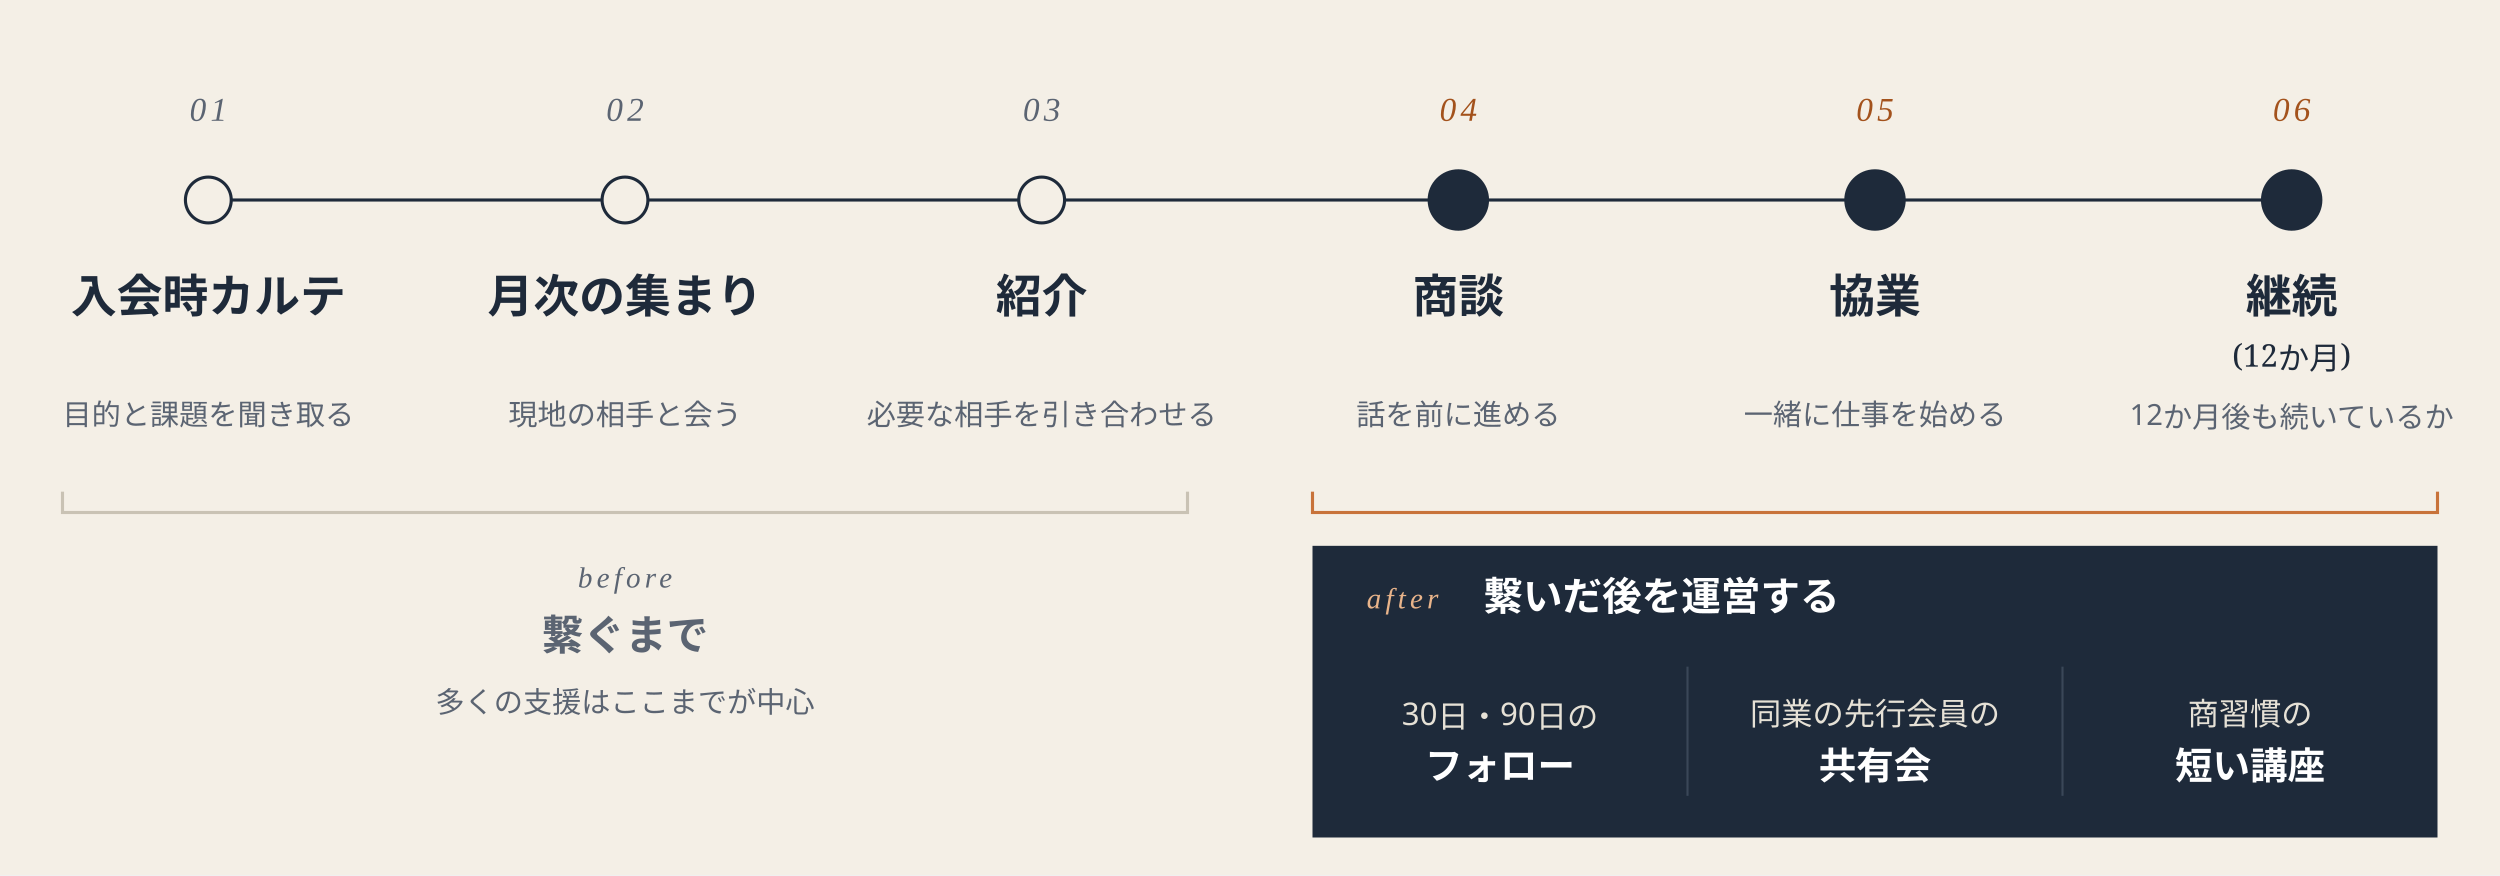
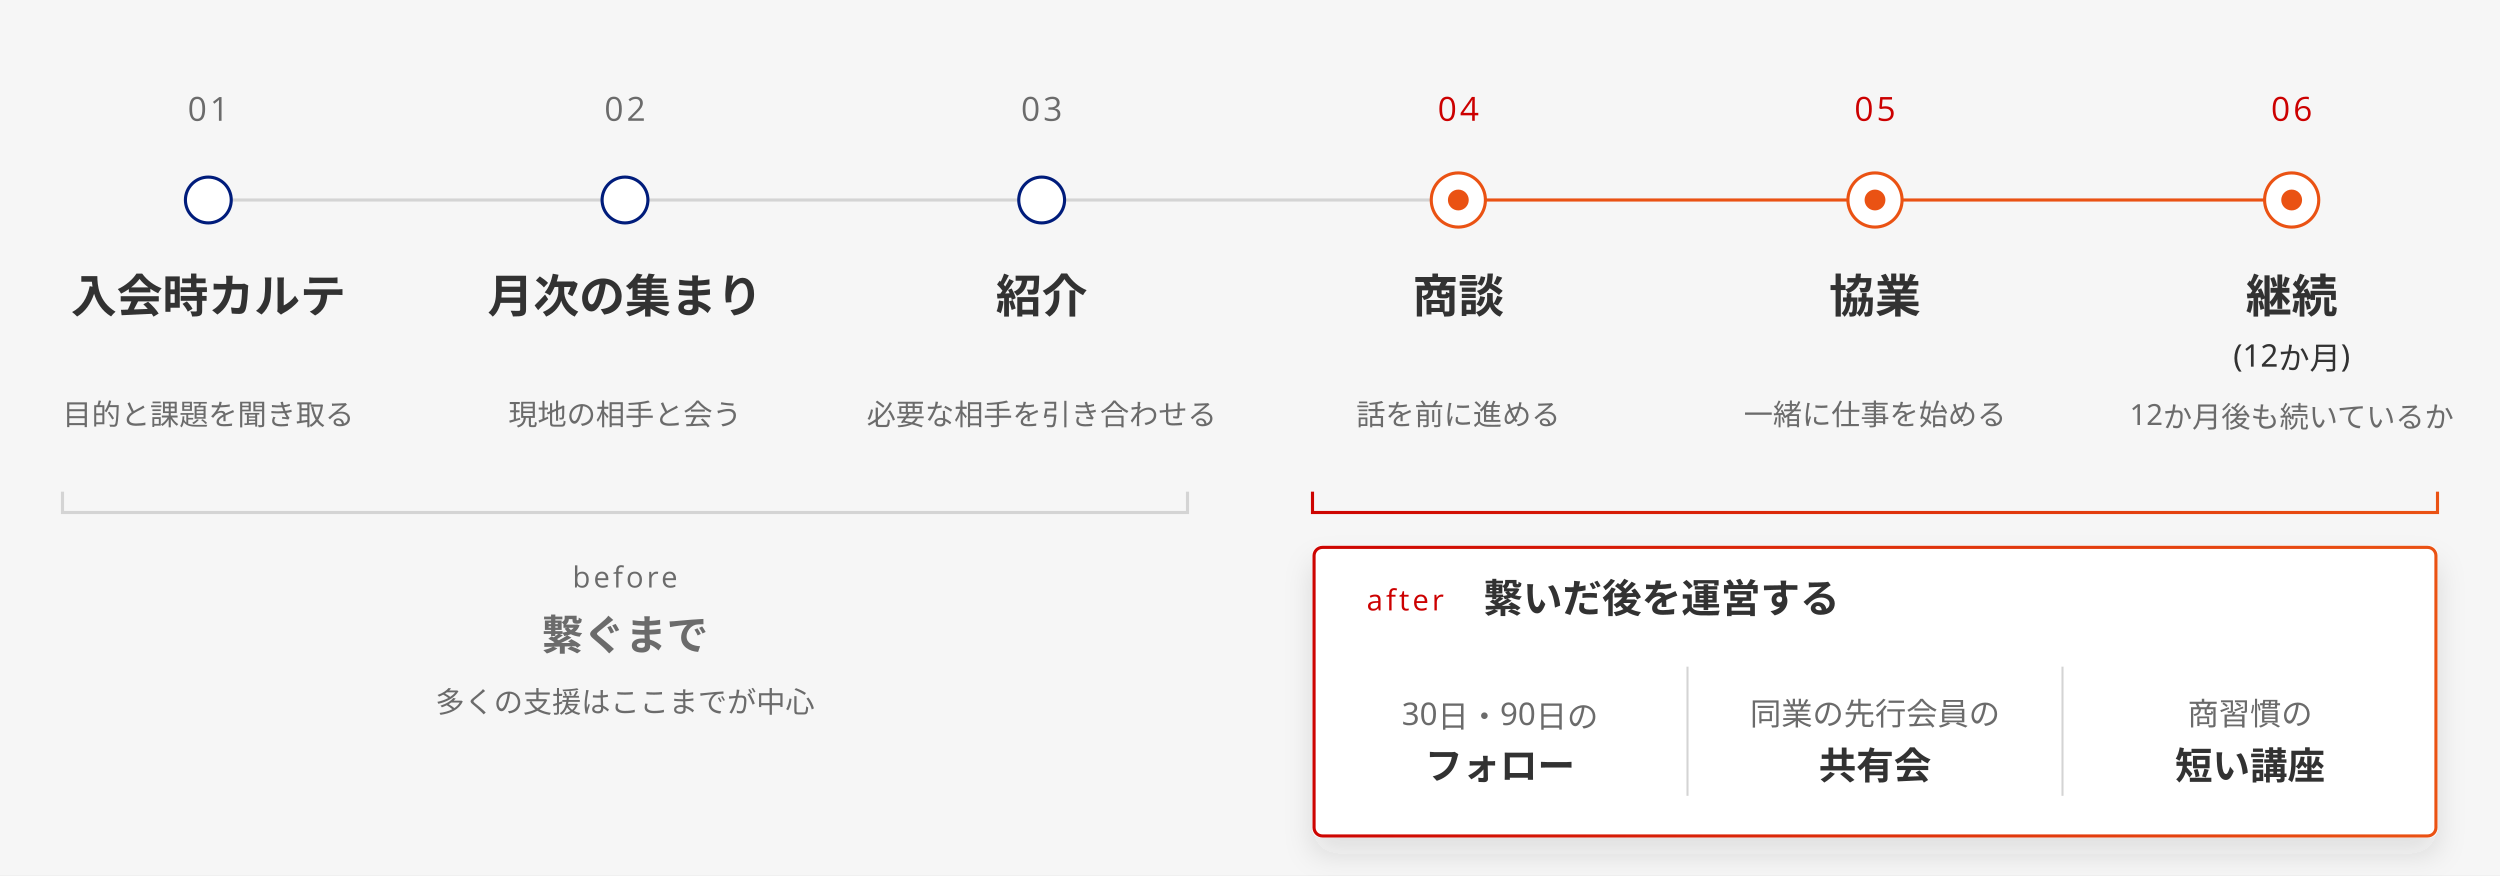
<svg xmlns="http://www.w3.org/2000/svg" viewBox="0 0 1200 420" width="1200" height="420" role="img" aria-labelledby="t d" font-family="'Noto Sans JP','Hiragino Sans','Yu Gothic',Meiryo,sans-serif">
-   <rect width="1200" height="420" fill="#F4EFE6" />
-   <path d="M100 96H1100" stroke="#1E2A3A" stroke-width="1.5" />
-   <circle cx="100" cy="96" r="11" fill="#F4EFE6" stroke="#1E2A3A" stroke-width="1.5" />
-   <text x="100" y="58" font-size="16" fill="#5B6472" text-anchor="middle" font-weight="400" font-family="'Cormorant Garamond','Times New Roman',Georgia,serif" letter-spacing="2" font-style="italic">01</text>
-   <text x="100" y="150" font-size="22" fill="#1E2A3A" text-anchor="middle" font-weight="600" font-family="'Shippori Mincho','Noto Serif JP','Hiragino Mincho ProN','Yu Mincho',serif">入会時カルテ</text>
-   <text x="100" y="204" font-size="14" fill="#5B6472" text-anchor="middle" font-weight="400">目的と課題を聞き取る</text>
-   <circle cx="300" cy="96" r="11" fill="#F4EFE6" stroke="#1E2A3A" stroke-width="1.5" />
-   <text x="300" y="58" font-size="16" fill="#5B6472" text-anchor="middle" font-weight="400" font-family="'Cormorant Garamond','Times New Roman',Georgia,serif" letter-spacing="2" font-style="italic">02</text>
-   <text x="300" y="150" font-size="22" fill="#1E2A3A" text-anchor="middle" font-weight="600" font-family="'Shippori Mincho','Noto Serif JP','Hiragino Mincho ProN','Yu Mincho',serif">月次の集まり</text>
-   <text x="300" y="204" font-size="14" fill="#5B6472" text-anchor="middle" font-weight="400">現地の相手と会う</text>
-   <circle cx="500" cy="96" r="11" fill="#F4EFE6" stroke="#1E2A3A" stroke-width="1.5" />
-   <text x="500" y="58" font-size="16" fill="#5B6472" text-anchor="middle" font-weight="400" font-family="'Cormorant Garamond','Times New Roman',Georgia,serif" letter-spacing="2" font-style="italic">03</text>
-   <text x="500" y="150" font-size="22" fill="#1E2A3A" text-anchor="middle" font-weight="600" font-family="'Shippori Mincho','Noto Serif JP','Hiragino Mincho ProN','Yu Mincho',serif">紹介</text>
-   <text x="500" y="204" font-size="14" fill="#5B6472" text-anchor="middle" font-weight="400">必要な相手を引き合わせる</text>
-   <circle cx="700" cy="96" r="14" fill="#1E2A3A" stroke="#1E2A3A" stroke-width="1.5" />
-   <text x="700" y="58" font-size="16" fill="#A3521C" text-anchor="middle" font-weight="400" font-family="'Cormorant Garamond','Times New Roman',Georgia,serif" letter-spacing="2" font-style="italic">04</text>
-   <text x="700" y="150" font-size="22" fill="#1E2A3A" text-anchor="middle" font-weight="600" font-family="'Shippori Mincho','Noto Serif JP','Hiragino Mincho ProN','Yu Mincho',serif">商談</text>
-   <text x="700" y="204" font-size="14" fill="#5B6472" text-anchor="middle" font-weight="400">話を前に進める</text>
-   <circle cx="900" cy="96" r="14" fill="#1E2A3A" stroke="#1E2A3A" stroke-width="1.5" />
-   <text x="900" y="58" font-size="16" fill="#A3521C" text-anchor="middle" font-weight="400" font-family="'Cormorant Garamond','Times New Roman',Georgia,serif" letter-spacing="2" font-style="italic">05</text>
-   <text x="900" y="150" font-size="22" fill="#1E2A3A" text-anchor="middle" font-weight="600" font-family="'Shippori Mincho','Noto Serif JP','Hiragino Mincho ProN','Yu Mincho',serif">協業</text>
-   <text x="900" y="204" font-size="14" fill="#5B6472" text-anchor="middle" font-weight="400">一緒に仕事を始める</text>
-   <circle cx="1100" cy="96" r="14" fill="#1E2A3A" stroke="#1E2A3A" stroke-width="1.5" />
-   <text x="1100" y="58" font-size="16" fill="#A3521C" text-anchor="middle" font-weight="400" font-family="'Cormorant Garamond','Times New Roman',Georgia,serif" letter-spacing="2" font-style="italic">06</text>
-   <text x="1100" y="150" font-size="22" fill="#1E2A3A" text-anchor="middle" font-weight="600" font-family="'Shippori Mincho','Noto Serif JP','Hiragino Mincho ProN','Yu Mincho',serif">継続</text>
-   <text x="1100" y="176" font-size="15" fill="#1E2A3A" text-anchor="middle" font-weight="400" font-family="'Shippori Mincho','Noto Serif JP','Hiragino Mincho ProN','Yu Mincho',serif">(12か月)</text>
-   <text x="1100" y="204" font-size="14" fill="#5B6472" text-anchor="middle" font-weight="400">12か月後も続いているか</text>
-   <path d="M30 236v10H570v-10" fill="none" stroke="#C9C2B4" stroke-width="1.5" />
-   <text x="300" y="282" font-size="14" fill="#5B6472" text-anchor="middle" font-weight="400" font-family="'Cormorant Garamond','Times New Roman',Georgia,serif" letter-spacing="2" font-style="italic">before</text>
-   <text x="300" y="312" font-size="20" fill="#5B6472" text-anchor="middle" font-weight="600" font-family="'Shippori Mincho','Noto Serif JP','Hiragino Mincho ProN','Yu Mincho',serif">繋ぐまで</text>
-   <text x="300" y="342" font-size="14" fill="#5B6472" text-anchor="middle" font-weight="400">多くの支援はここまでが中心</text>
-   <path d="M630 236v10H1170v-10" fill="none" stroke="#C8733A" stroke-width="1.5" />
-   <rect x="630" y="262" width="540" height="140" fill="#1E2A3A" />
-   <text x="656" y="292" font-size="14" fill="#E9B48A" text-anchor="start" font-weight="400" font-family="'Cormorant Garamond','Times New Roman',Georgia,serif" letter-spacing="2" font-style="italic">after</text>
-   <text x="712" y="293" font-size="19" fill="#FFFFFF" text-anchor="start" font-weight="600" font-family="'Shippori Mincho','Noto Serif JP','Hiragino Mincho ProN','Yu Mincho',serif">繋いだ後を運営する</text>
-   <text x="720" y="348" font-size="15" fill="#E6E1D6" text-anchor="middle" font-weight="400">30日・90日の</text>
-   <text x="720" y="374" font-size="18" fill="#FFFFFF" text-anchor="middle" font-weight="600" font-family="'Shippori Mincho','Noto Serif JP','Hiragino Mincho ProN','Yu Mincho',serif">フォロー</text>
-   <path d="M810 320v62" stroke="#3A4758" stroke-width="1" />
-   <text x="900" y="348" font-size="15" fill="#E6E1D6" text-anchor="middle" font-weight="400">同業の先行会員の</text>
-   <text x="900" y="374" font-size="18" fill="#FFFFFF" text-anchor="middle" font-weight="600" font-family="'Shippori Mincho','Noto Serif JP','Hiragino Mincho ProN','Yu Mincho',serif">共有会</text>
-   <path d="M990 320v62" stroke="#3A4758" stroke-width="1" />
-   <text x="1080" y="348" font-size="15" fill="#E6E1D6" text-anchor="middle" font-weight="400">商習慣の</text>
-   <text x="1080" y="374" font-size="18" fill="#FFFFFF" text-anchor="middle" font-weight="600" font-family="'Shippori Mincho','Noto Serif JP','Hiragino Mincho ProN','Yu Mincho',serif">短い講座</text>
+   <defs>
+     <linearGradient id="g" x1="0" y1="0" x2="1" y2="0">
+       <stop offset="0" stop-color="#cd0401" />
+       <stop offset=".5" stop-color="#de300b" />
+       <stop offset="1" stop-color="#ea5213" />
+     </linearGradient>
+     <filter id="sh" x="-10%" y="-10%" width="120%" height="140%">
+       <feDropShadow dx="0" dy="8" stdDeviation="7" flood-color="#323232" flood-opacity=".12" />
+     </filter>
+   </defs>
+   <rect width="1200" height="420" fill="#f6f6f6" />
+   <path d="M100 96H700" stroke="#d4d4d4" stroke-width="1.5" />
+   <path d="M700 96H1100" stroke="#ea5213" stroke-width="1.5" />
+   <circle cx="100" cy="96" r="11" fill="#fff" stroke="#001c7b" stroke-width="1.5" />
+   <text x="100" y="58" font-size="16" fill="#6b6b6b" text-anchor="middle" font-weight="400" font-family="'Open Sans','Helvetica Neue',Arial,sans-serif" letter-spacing="1.5">01</text>
+   <text x="100" y="150" font-size="22" fill="#323232" text-anchor="middle" font-weight="700">入会時カルテ</text>
+   <text x="100" y="204" font-size="14" fill="#6b6b6b" text-anchor="middle" font-weight="400">目的と課題を聞き取る</text>
+   <circle cx="300" cy="96" r="11" fill="#fff" stroke="#001c7b" stroke-width="1.5" />
+   <text x="300" y="58" font-size="16" fill="#6b6b6b" text-anchor="middle" font-weight="400" font-family="'Open Sans','Helvetica Neue',Arial,sans-serif" letter-spacing="1.5">02</text>
+   <text x="300" y="150" font-size="22" fill="#323232" text-anchor="middle" font-weight="700">月次の集まり</text>
+   <text x="300" y="204" font-size="14" fill="#6b6b6b" text-anchor="middle" font-weight="400">現地の相手と会う</text>
+   <circle cx="500" cy="96" r="11" fill="#fff" stroke="#001c7b" stroke-width="1.5" />
+   <text x="500" y="58" font-size="16" fill="#6b6b6b" text-anchor="middle" font-weight="400" font-family="'Open Sans','Helvetica Neue',Arial,sans-serif" letter-spacing="1.5">03</text>
+   <text x="500" y="150" font-size="22" fill="#323232" text-anchor="middle" font-weight="700">紹介</text>
+   <text x="500" y="204" font-size="14" fill="#6b6b6b" text-anchor="middle" font-weight="400">必要な相手を引き合わせる</text>
+   <circle cx="700" cy="96" r="13" fill="#fff" stroke="#ea5213" stroke-width="1.5" />
+   <circle cx="700" cy="96" r="5" fill="#ea5213" />
+   <text x="700" y="58" font-size="16" fill="#cc0000" text-anchor="middle" font-weight="400" font-family="'Open Sans','Helvetica Neue',Arial,sans-serif" letter-spacing="1.5">04</text>
+   <text x="700" y="150" font-size="22" fill="#323232" text-anchor="middle" font-weight="700">商談</text>
+   <text x="700" y="204" font-size="14" fill="#6b6b6b" text-anchor="middle" font-weight="400">話を前に進める</text>
+   <circle cx="900" cy="96" r="13" fill="#fff" stroke="#ea5213" stroke-width="1.5" />
+   <circle cx="900" cy="96" r="5" fill="#ea5213" />
+   <text x="900" y="58" font-size="16" fill="#cc0000" text-anchor="middle" font-weight="400" font-family="'Open Sans','Helvetica Neue',Arial,sans-serif" letter-spacing="1.5">05</text>
+   <text x="900" y="150" font-size="22" fill="#323232" text-anchor="middle" font-weight="700">協業</text>
+   <text x="900" y="204" font-size="14" fill="#6b6b6b" text-anchor="middle" font-weight="400">一緒に仕事を始める</text>
+   <circle cx="1100" cy="96" r="13" fill="#fff" stroke="#ea5213" stroke-width="1.5" />
+   <circle cx="1100" cy="96" r="5" fill="#ea5213" />
+   <text x="1100" y="58" font-size="16" fill="#cc0000" text-anchor="middle" font-weight="400" font-family="'Open Sans','Helvetica Neue',Arial,sans-serif" letter-spacing="1.5">06</text>
+   <text x="1100" y="150" font-size="22" fill="#323232" text-anchor="middle" font-weight="700">継続</text>
+   <text x="1100" y="176" font-size="15" fill="#323232" text-anchor="middle" font-weight="400">(12か月)</text>
+   <text x="1100" y="204" font-size="14" fill="#6b6b6b" text-anchor="middle" font-weight="400">12か月後も続いているか</text>
+   <path d="M30 236v10H570v-10" fill="none" stroke="#d4d4d4" stroke-width="1.5" />
+   <text x="300" y="282" font-size="14" fill="#6b6b6b" text-anchor="middle" font-weight="500" font-family="'Open Sans','Helvetica Neue',Arial,sans-serif" letter-spacing="1.5">before</text>
+   <text x="300" y="312" font-size="20" fill="#6b6b6b" text-anchor="middle" font-weight="700">繋ぐまで</text>
+   <text x="300" y="342" font-size="14" fill="#6b6b6b" text-anchor="middle" font-weight="400">多くの支援はここまでが中心</text>
+   <path d="M630 236v10H1170v-10" fill="none" stroke="url(#g)" stroke-width="1.5" />
+   <rect x="630" y="262" width="540" height="140" rx="4" fill="#fff" filter="url(#sh)" />
+   <rect x="630.75" y="262.75" width="538.5" height="138.5" rx="4" fill="none" stroke="url(#g)" stroke-width="1.5" />
+   <text x="656" y="293" font-size="14" fill="#cc0000" text-anchor="start" font-weight="500" font-family="'Open Sans','Helvetica Neue',Arial,sans-serif" letter-spacing="1.5">after</text>
+   <text x="712" y="294" font-size="19" fill="#323232" text-anchor="start" font-weight="700">繋いだ後を運営する</text>
+   <text x="720" y="348" font-size="15" fill="#6b6b6b" text-anchor="middle" font-weight="400">30日・90日の</text>
+   <text x="720" y="374" font-size="18" fill="#323232" text-anchor="middle" font-weight="700">フォロー</text>
+   <path d="M810 320v62" stroke="#d4d4d4" stroke-width="1" />
+   <text x="900" y="348" font-size="15" fill="#6b6b6b" text-anchor="middle" font-weight="400">同業の先行会員の</text>
+   <text x="900" y="374" font-size="18" fill="#323232" text-anchor="middle" font-weight="700">共有会</text>
+   <path d="M990 320v62" stroke="#d4d4d4" stroke-width="1" />
+   <text x="1080" y="348" font-size="15" fill="#6b6b6b" text-anchor="middle" font-weight="400">商習慣の</text>
+   <text x="1080" y="374" font-size="18" fill="#323232" text-anchor="middle" font-weight="700">短い講座</text>
</svg>
